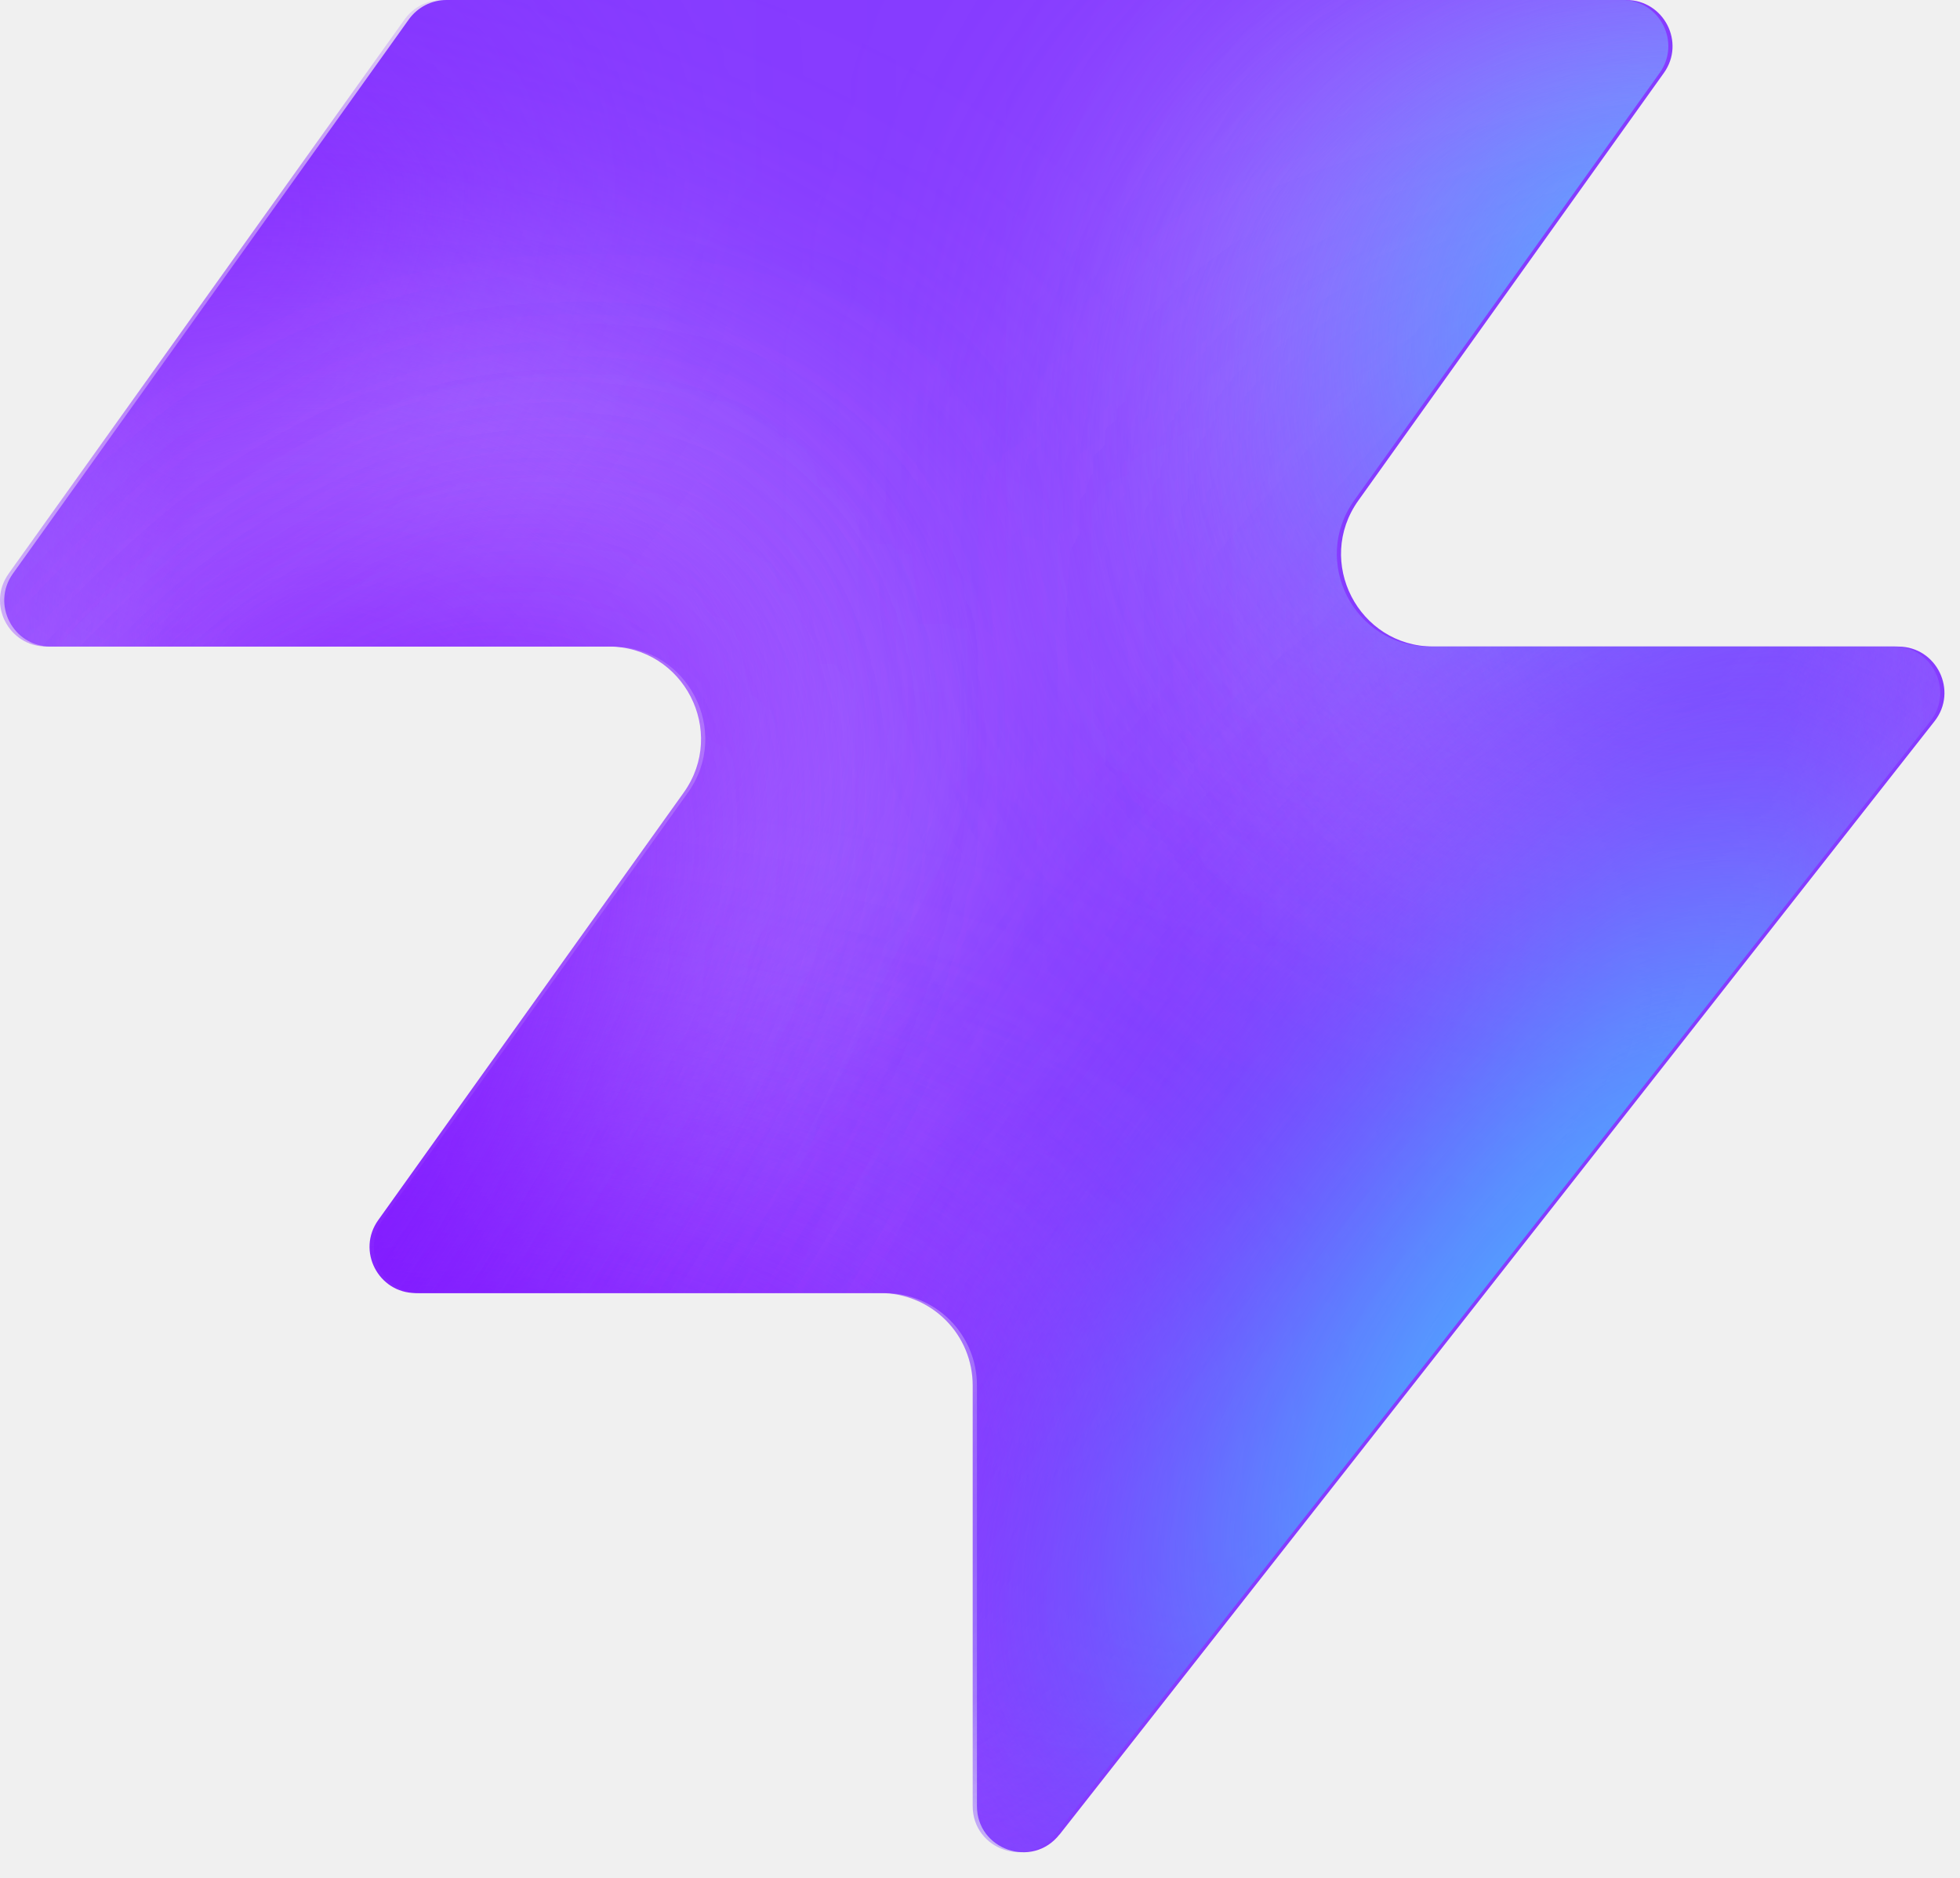
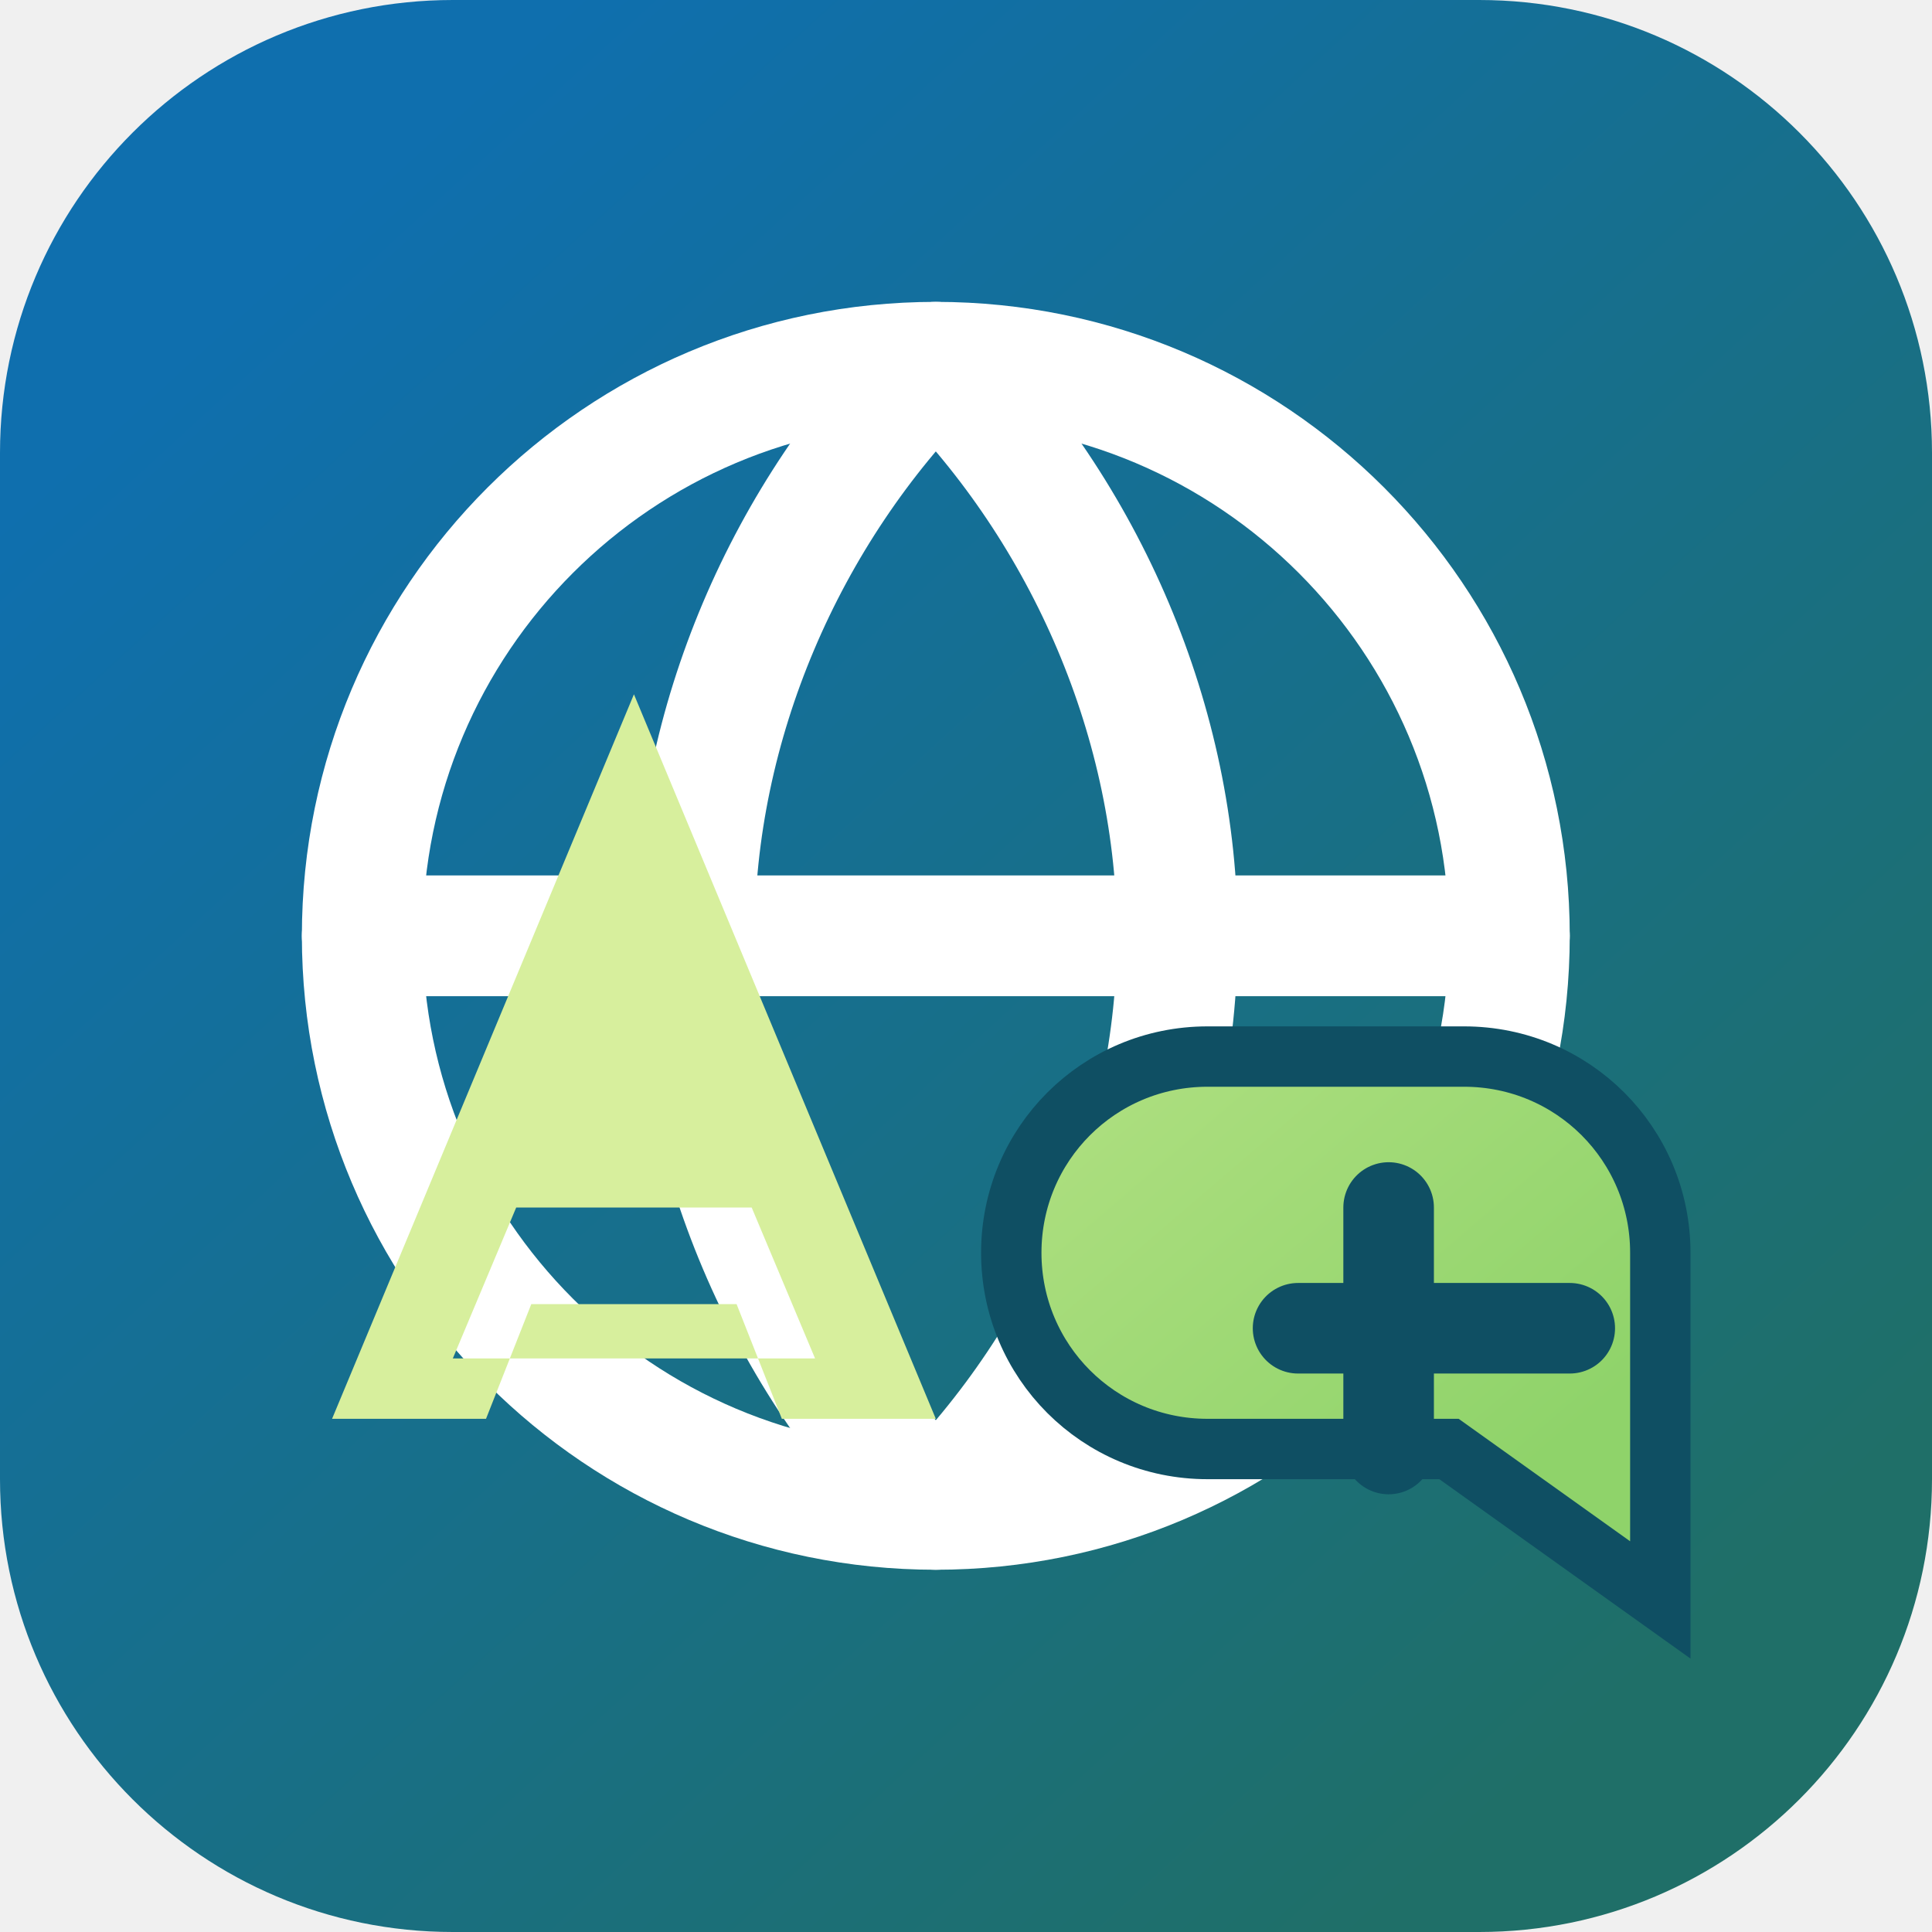
- <svg xmlns="http://www.w3.org/2000/svg" width="48" height="46" fill="none" viewBox="0 0 48 46">
-   <path fill="#863bff" d="M25.946 44.938c-.664.845-2.021.375-2.021-.698V33.937a2.26 2.26 0 0 0-2.262-2.262H10.287c-.92 0-1.456-1.04-.92-1.788l7.48-10.471c1.07-1.497 0-3.578-1.842-3.578H1.237c-.92 0-1.456-1.04-.92-1.788L10.013.474c.214-.297.556-.474.92-.474h28.894c.92 0 1.456 1.04.92 1.788l-7.48 10.471c-1.07 1.498 0 3.579 1.842 3.579h11.377c.943 0 1.473 1.088.89 1.83L25.947 44.94z" style="fill:#863bff;fill:color(display-p3 .525 .23 1);fill-opacity:1" />
-   <mask id="a" width="48" height="46" x="0" y="0" maskUnits="userSpaceOnUse" style="mask-type:alpha">
-     <path fill="#000" d="M25.842 44.938c-.664.844-2.021.375-2.021-.698V33.937a2.26 2.26 0 0 0-2.262-2.262H10.183c-.92 0-1.456-1.04-.92-1.788l7.48-10.471c1.07-1.498 0-3.579-1.842-3.579H1.133c-.92 0-1.456-1.04-.92-1.787L9.91.473c.214-.297.556-.474.92-.474h28.894c.92 0 1.456 1.04.92 1.788l-7.48 10.471c-1.07 1.498 0 3.578 1.842 3.578h11.377c.943 0 1.473 1.088.89 1.832L25.843 44.94z" style="fill:#000;fill-opacity:1" />
-   </mask>
-   <g mask="url(#a)">
-     <g filter="url(#b)">
-       <ellipse cx="5.508" cy="14.704" fill="#ede6ff" rx="5.508" ry="14.704" style="fill:#ede6ff;fill:color(display-p3 .927 .903 1);fill-opacity:1" transform="matrix(.00324 1 1 -.00324 -4.47 31.516)" />
-     </g>
-     <g filter="url(#c)">
-       <ellipse cx="10.399" cy="29.851" fill="#ede6ff" rx="10.399" ry="29.851" style="fill:#ede6ff;fill:color(display-p3 .927 .903 1);fill-opacity:1" transform="matrix(.00324 1 1 -.00324 -39.328 7.883)" />
-     </g>
-     <g filter="url(#d)">
-       <ellipse cx="5.508" cy="30.487" fill="#7e14ff" rx="5.508" ry="30.487" style="fill:#7e14ff;fill:color(display-p3 .492 .077 1);fill-opacity:1" transform="rotate(89.814 -25.913 -14.639)scale(1 -1)" />
-     </g>
-     <g filter="url(#e)">
-       <ellipse cx="5.508" cy="30.599" fill="#7e14ff" rx="5.508" ry="30.599" style="fill:#7e14ff;fill:color(display-p3 .492 .077 1);fill-opacity:1" transform="rotate(89.814 -32.644 -3.334)scale(1 -1)" />
-     </g>
-     <g filter="url(#f)">
-       <ellipse cx="5.508" cy="30.599" fill="#7e14ff" rx="5.508" ry="30.599" style="fill:#7e14ff;fill:color(display-p3 .492 .077 1);fill-opacity:1" transform="matrix(.00324 1 1 -.00324 -34.34 30.47)" />
-     </g>
-     <g filter="url(#g)">
-       <ellipse cx="14.072" cy="22.078" fill="#ede6ff" rx="14.072" ry="22.078" style="fill:#ede6ff;fill:color(display-p3 .927 .903 1);fill-opacity:1" transform="rotate(93.35 24.506 48.493)scale(-1 1)" />
-     </g>
-     <g filter="url(#h)">
-       <ellipse cx="3.47" cy="21.501" fill="#7e14ff" rx="3.47" ry="21.501" style="fill:#7e14ff;fill:color(display-p3 .492 .077 1);fill-opacity:1" transform="rotate(89.009 28.708 47.59)scale(-1 1)" />
-     </g>
-     <g filter="url(#i)">
-       <ellipse cx="3.47" cy="21.501" fill="#7e14ff" rx="3.47" ry="21.501" style="fill:#7e14ff;fill:color(display-p3 .492 .077 1);fill-opacity:1" transform="rotate(89.009 28.708 47.59)scale(-1 1)" />
-     </g>
-     <g filter="url(#j)">
-       <ellipse cx=".387" cy="8.972" fill="#7e14ff" rx="4.407" ry="29.108" style="fill:#7e14ff;fill:color(display-p3 .492 .077 1);fill-opacity:1" transform="rotate(39.51 .387 8.972)" />
-     </g>
-     <g filter="url(#k)">
-       <ellipse cx="47.523" cy="-6.092" fill="#7e14ff" rx="4.407" ry="29.108" style="fill:#7e14ff;fill:color(display-p3 .492 .077 1);fill-opacity:1" transform="rotate(37.892 47.523 -6.092)" />
-     </g>
-     <g filter="url(#l)">
-       <ellipse cx="41.412" cy="6.333" fill="#47bfff" rx="5.971" ry="9.665" style="fill:#47bfff;fill:color(display-p3 .28 .748 1);fill-opacity:1" transform="rotate(37.892 41.412 6.333)" />
-     </g>
-     <g filter="url(#m)">
-       <ellipse cx="-1.879" cy="38.332" fill="#7e14ff" rx="4.407" ry="29.108" style="fill:#7e14ff;fill:color(display-p3 .492 .077 1);fill-opacity:1" transform="rotate(37.892 -1.88 38.332)" />
-     </g>
-     <g filter="url(#n)">
-       <ellipse cx="-1.879" cy="38.332" fill="#7e14ff" rx="4.407" ry="29.108" style="fill:#7e14ff;fill:color(display-p3 .492 .077 1);fill-opacity:1" transform="rotate(37.892 -1.88 38.332)" />
-     </g>
-     <g filter="url(#o)">
-       <ellipse cx="35.651" cy="29.907" fill="#7e14ff" rx="4.407" ry="29.108" style="fill:#7e14ff;fill:color(display-p3 .492 .077 1);fill-opacity:1" transform="rotate(37.892 35.651 29.907)" />
-     </g>
-     <g filter="url(#p)">
-       <ellipse cx="38.418" cy="32.4" fill="#47bfff" rx="5.971" ry="15.297" style="fill:#47bfff;fill:color(display-p3 .28 .748 1);fill-opacity:1" transform="rotate(37.892 38.418 32.4)" />
-     </g>
-   </g>
+ <svg xmlns="http://www.w3.org/2000/svg" viewBox="0 0 64 64" role="img" aria-label="Deutsch Modelltest language icon">
  <defs>
-     <filter id="b" width="60.045" height="41.654" x="-19.77" y="16.149" color-interpolation-filters="sRGB" filterUnits="userSpaceOnUse">
-       <feFlood flood-opacity="0" result="BackgroundImageFix" />
-       <feBlend in="SourceGraphic" in2="BackgroundImageFix" result="shape" />
-       <feGaussianBlur result="effect1_foregroundBlur_2002_17158" stdDeviation="7.659" />
-     </filter>
-     <filter id="c" width="90.34" height="51.437" x="-54.613" y="-7.533" color-interpolation-filters="sRGB" filterUnits="userSpaceOnUse">
-       <feFlood flood-opacity="0" result="BackgroundImageFix" />
-       <feBlend in="SourceGraphic" in2="BackgroundImageFix" result="shape" />
-       <feGaussianBlur result="effect1_foregroundBlur_2002_17158" stdDeviation="7.659" />
-     </filter>
-     <filter id="d" width="79.355" height="29.4" x="-49.64" y="2.03" color-interpolation-filters="sRGB" filterUnits="userSpaceOnUse">
-       <feFlood flood-opacity="0" result="BackgroundImageFix" />
-       <feBlend in="SourceGraphic" in2="BackgroundImageFix" result="shape" />
-       <feGaussianBlur result="effect1_foregroundBlur_2002_17158" stdDeviation="4.596" />
-     </filter>
-     <filter id="e" width="79.579" height="29.4" x="-45.045" y="20.029" color-interpolation-filters="sRGB" filterUnits="userSpaceOnUse">
-       <feFlood flood-opacity="0" result="BackgroundImageFix" />
-       <feBlend in="SourceGraphic" in2="BackgroundImageFix" result="shape" />
-       <feGaussianBlur result="effect1_foregroundBlur_2002_17158" stdDeviation="4.596" />
-     </filter>
-     <filter id="f" width="79.579" height="29.4" x="-43.513" y="21.178" color-interpolation-filters="sRGB" filterUnits="userSpaceOnUse">
-       <feFlood flood-opacity="0" result="BackgroundImageFix" />
-       <feBlend in="SourceGraphic" in2="BackgroundImageFix" result="shape" />
-       <feGaussianBlur result="effect1_foregroundBlur_2002_17158" stdDeviation="4.596" />
-     </filter>
-     <filter id="g" width="74.749" height="58.852" x="15.756" y="-17.901" color-interpolation-filters="sRGB" filterUnits="userSpaceOnUse">
-       <feFlood flood-opacity="0" result="BackgroundImageFix" />
-       <feBlend in="SourceGraphic" in2="BackgroundImageFix" result="shape" />
-       <feGaussianBlur result="effect1_foregroundBlur_2002_17158" stdDeviation="7.659" />
-     </filter>
-     <filter id="h" width="61.377" height="25.362" x="23.548" y="2.284" color-interpolation-filters="sRGB" filterUnits="userSpaceOnUse">
-       <feFlood flood-opacity="0" result="BackgroundImageFix" />
-       <feBlend in="SourceGraphic" in2="BackgroundImageFix" result="shape" />
-       <feGaussianBlur result="effect1_foregroundBlur_2002_17158" stdDeviation="4.596" />
-     </filter>
-     <filter id="i" width="61.377" height="25.362" x="23.548" y="2.284" color-interpolation-filters="sRGB" filterUnits="userSpaceOnUse">
-       <feFlood flood-opacity="0" result="BackgroundImageFix" />
-       <feBlend in="SourceGraphic" in2="BackgroundImageFix" result="shape" />
-       <feGaussianBlur result="effect1_foregroundBlur_2002_17158" stdDeviation="4.596" />
-     </filter>
-     <filter id="j" width="56.045" height="63.649" x="-27.636" y="-22.853" color-interpolation-filters="sRGB" filterUnits="userSpaceOnUse">
-       <feFlood flood-opacity="0" result="BackgroundImageFix" />
-       <feBlend in="SourceGraphic" in2="BackgroundImageFix" result="shape" />
-       <feGaussianBlur result="effect1_foregroundBlur_2002_17158" stdDeviation="4.596" />
-     </filter>
-     <filter id="k" width="54.814" height="64.646" x="20.116" y="-38.415" color-interpolation-filters="sRGB" filterUnits="userSpaceOnUse">
-       <feFlood flood-opacity="0" result="BackgroundImageFix" />
-       <feBlend in="SourceGraphic" in2="BackgroundImageFix" result="shape" />
-       <feGaussianBlur result="effect1_foregroundBlur_2002_17158" stdDeviation="4.596" />
-     </filter>
-     <filter id="l" width="33.541" height="35.313" x="24.641" y="-11.323" color-interpolation-filters="sRGB" filterUnits="userSpaceOnUse">
-       <feFlood flood-opacity="0" result="BackgroundImageFix" />
-       <feBlend in="SourceGraphic" in2="BackgroundImageFix" result="shape" />
-       <feGaussianBlur result="effect1_foregroundBlur_2002_17158" stdDeviation="4.596" />
-     </filter>
-     <filter id="m" width="54.814" height="64.646" x="-29.286" y="6.009" color-interpolation-filters="sRGB" filterUnits="userSpaceOnUse">
-       <feFlood flood-opacity="0" result="BackgroundImageFix" />
-       <feBlend in="SourceGraphic" in2="BackgroundImageFix" result="shape" />
-       <feGaussianBlur result="effect1_foregroundBlur_2002_17158" stdDeviation="4.596" />
-     </filter>
-     <filter id="n" width="54.814" height="64.646" x="-29.286" y="6.009" color-interpolation-filters="sRGB" filterUnits="userSpaceOnUse">
-       <feFlood flood-opacity="0" result="BackgroundImageFix" />
-       <feBlend in="SourceGraphic" in2="BackgroundImageFix" result="shape" />
-       <feGaussianBlur result="effect1_foregroundBlur_2002_17158" stdDeviation="4.596" />
-     </filter>
-     <filter id="o" width="54.814" height="64.646" x="8.244" y="-2.416" color-interpolation-filters="sRGB" filterUnits="userSpaceOnUse">
-       <feFlood flood-opacity="0" result="BackgroundImageFix" />
-       <feBlend in="SourceGraphic" in2="BackgroundImageFix" result="shape" />
-       <feGaussianBlur result="effect1_foregroundBlur_2002_17158" stdDeviation="4.596" />
-     </filter>
-     <filter id="p" width="39.409" height="43.623" x="18.713" y="10.588" color-interpolation-filters="sRGB" filterUnits="userSpaceOnUse">
-       <feFlood flood-opacity="0" result="BackgroundImageFix" />
-       <feBlend in="SourceGraphic" in2="BackgroundImageFix" result="shape" />
-       <feGaussianBlur result="effect1_foregroundBlur_2002_17158" stdDeviation="4.596" />
-     </filter>
+     <linearGradient id="bg" x1="10" y1="8" x2="54" y2="56" gradientUnits="userSpaceOnUse">
+       <stop stop-color="#0f6fae" />
+       <stop offset="1" stop-color="#1f6f68" />
+     </linearGradient>
+     <linearGradient id="leaf" x1="18" y1="16" x2="48" y2="51" gradientUnits="userSpaceOnUse">
+       <stop stop-color="#d7ef9d" />
+       <stop offset="1" stop-color="#8fd36a" />
+     </linearGradient>
  </defs>
+   <rect width="64" height="64" rx="15" fill="url(#bg)" />
+   <circle cx="31" cy="31" r="19" fill="none" stroke="#ffffff" stroke-width="4" />
+   <path d="M12 31h38M31 12c5 5 8 12 8 19s-3 14-8 19M31 12c-5 5-8 12-8 19s3 14 8 19" fill="none" stroke="#ffffff" stroke-width="4" stroke-linecap="round" />
+   <path d="M40 35h8.5c3.6 0 6.5 2.9 6.5 6.5V53L48 48H40c-3.6 0-6.5-2.9-6.5-6.5S36.4 35 40 35Z" fill="url(#leaf)" stroke="#0f4f63" stroke-width="2" />
+   <path d="M43 44h9" stroke="#0f4f63" stroke-width="3" stroke-linecap="round" />
+   <path d="M46 40v8" stroke="#0f4f63" stroke-width="3" stroke-linecap="round" />
+   <path d="M15 45h12l-2.1-5H17.1L15 45Zm6-22 10 24h-5.1l-1.5-3.8h-6.8L16.1 47H11l10-24Z" fill="#d7ef9d" />
</svg>
